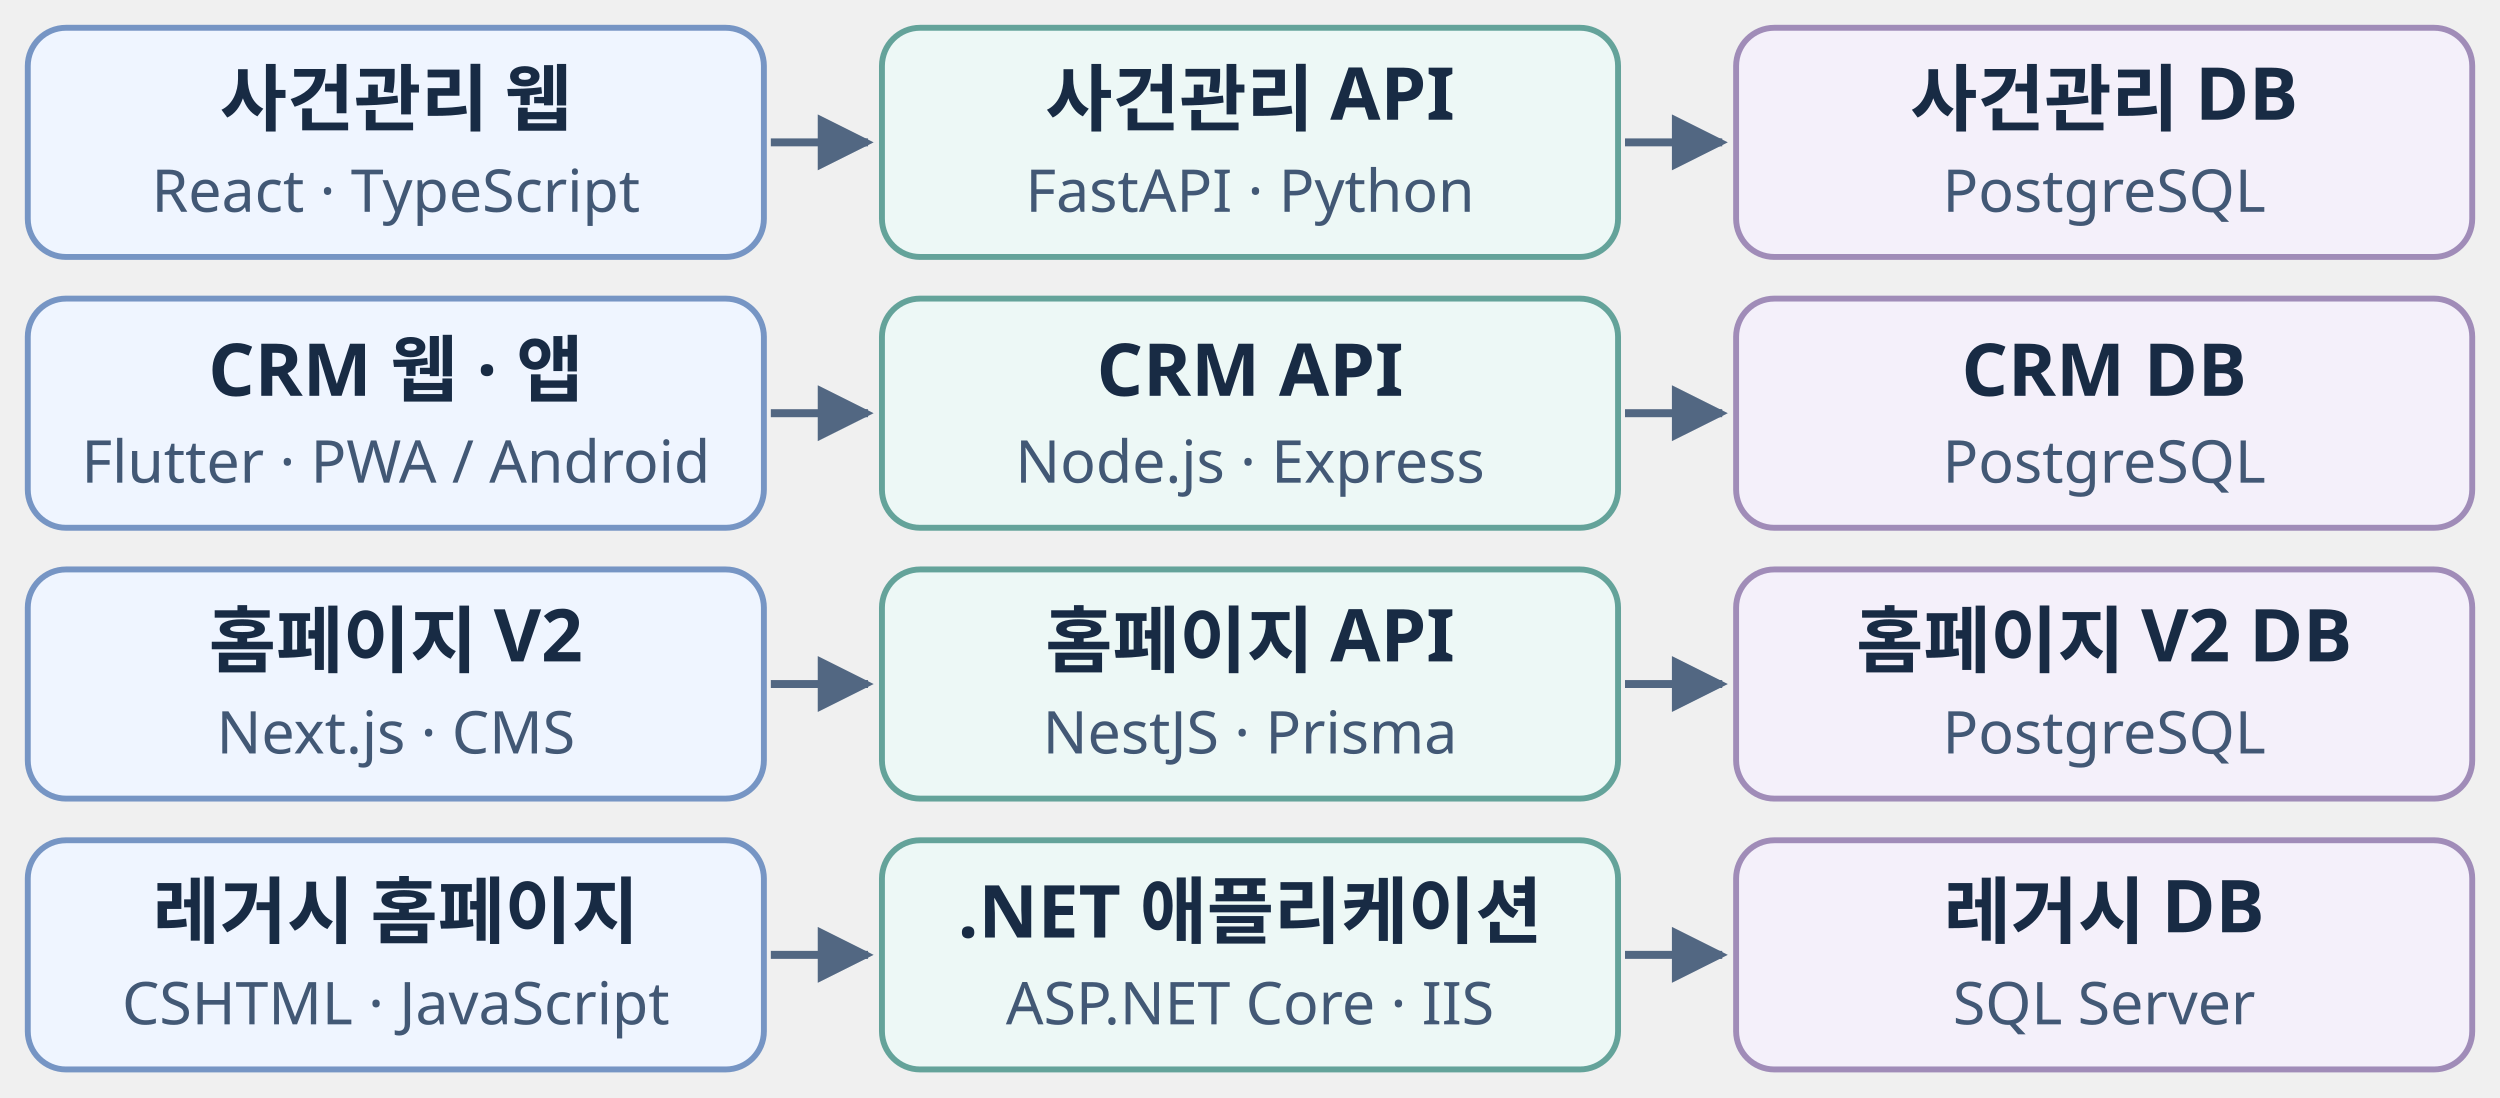
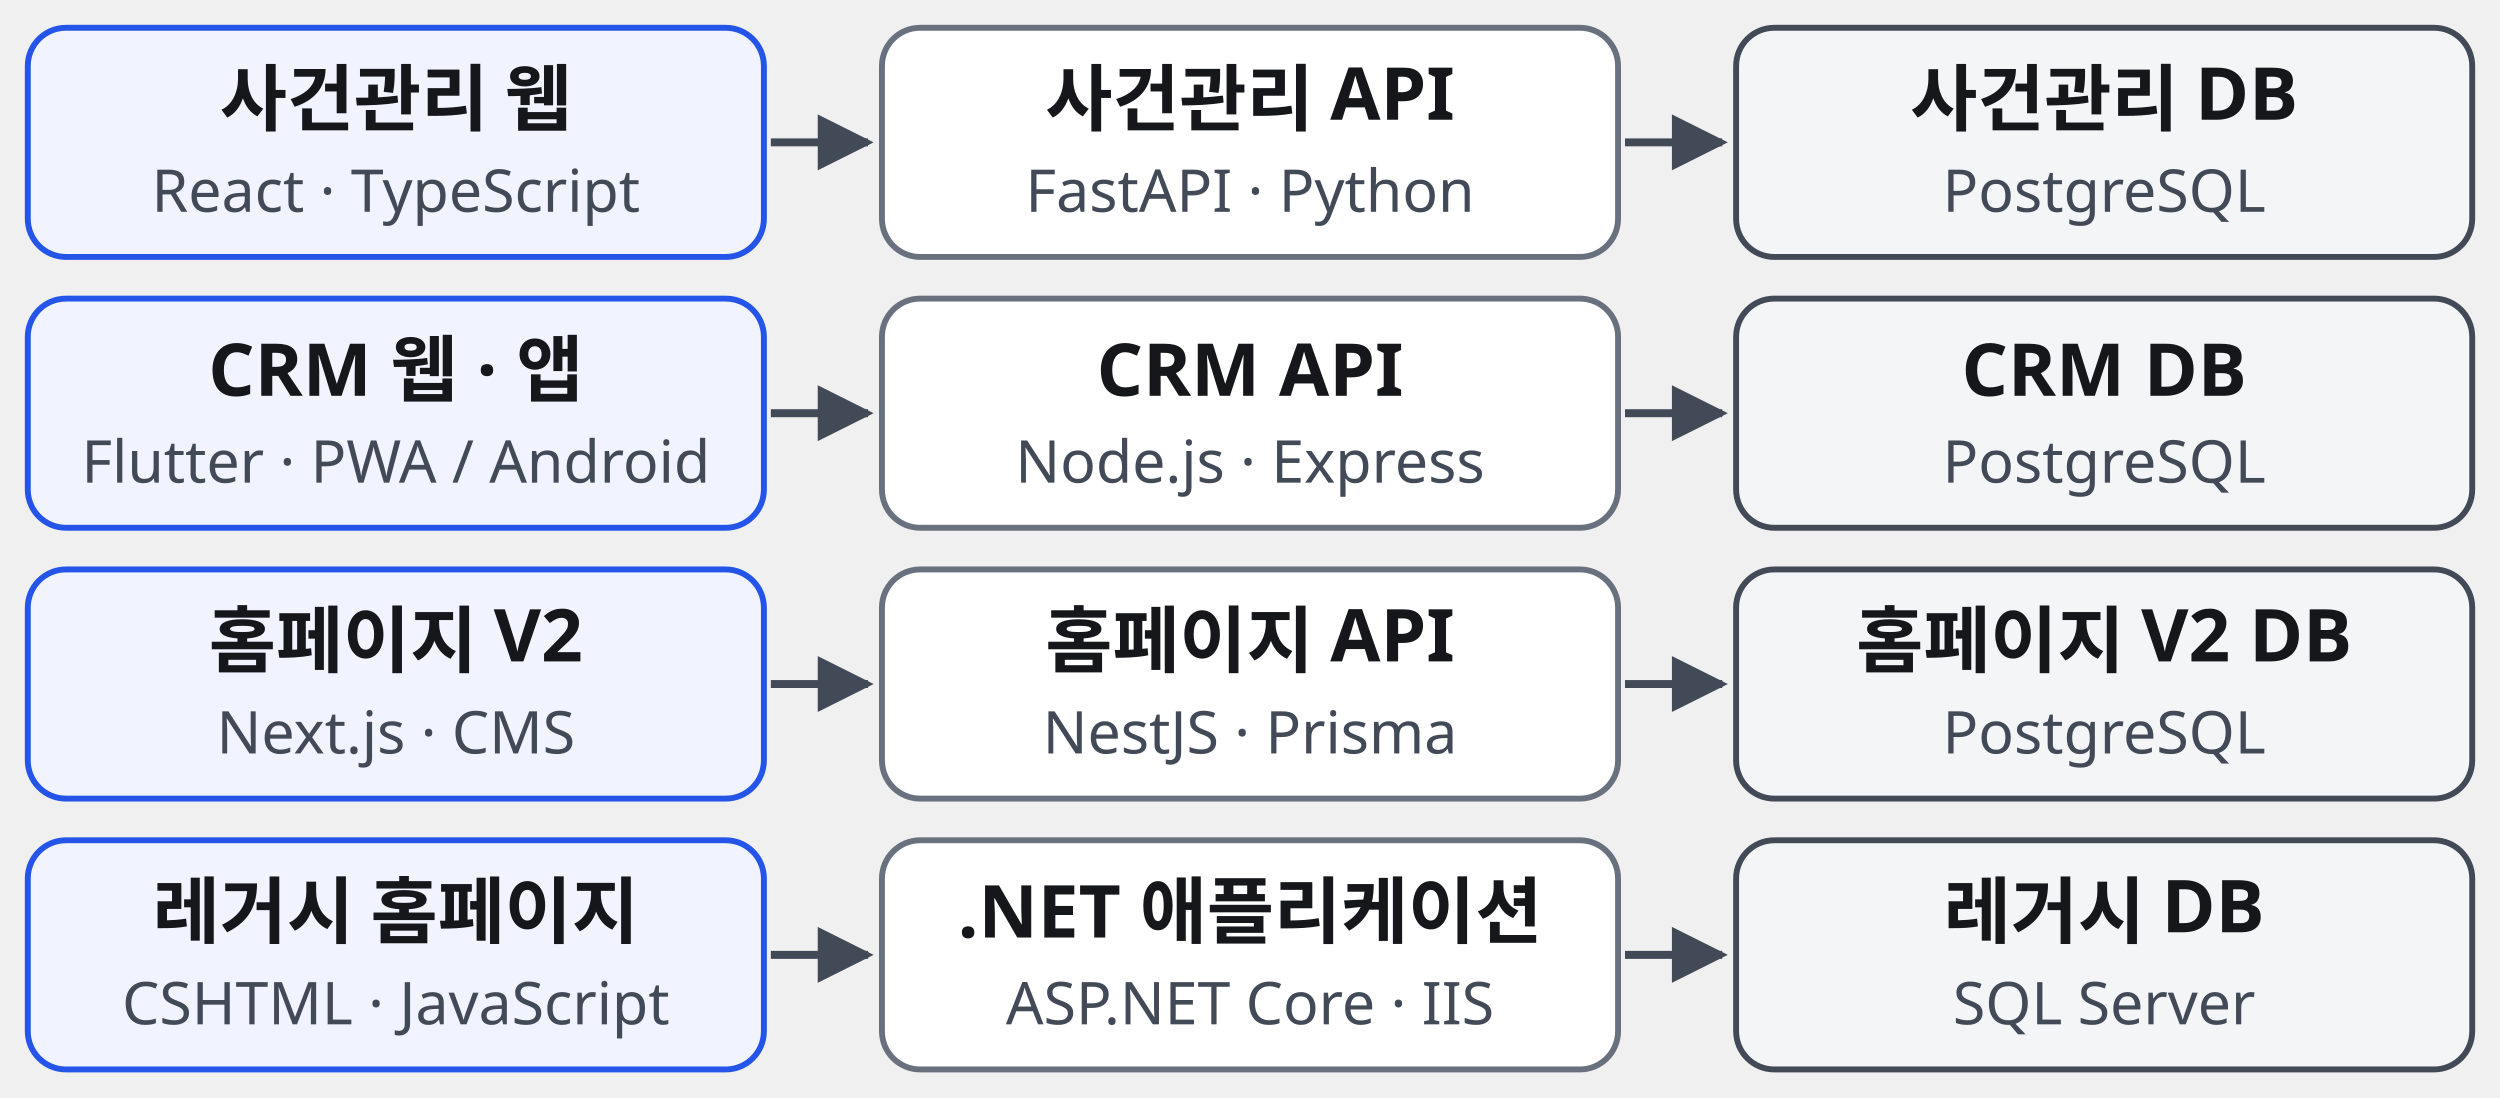
<svg xmlns="http://www.w3.org/2000/svg" width="720" height="316" viewBox="0 0 720 316" role="img" aria-labelledby="title desc">
  <defs>
    <marker id="arrow" viewBox="0 0 10 10" refX="9" refY="5" markerWidth="7" markerHeight="7" orient="auto-start-reverse">
-       <path d="M 0 0 L 10 5 L 0 10 z" fill="#526782" />
+       <path d="M 0 0 L 10 5 L 0 10 z" fill="#434a57" />
    </marker>
    <marker id="arrowStart" viewBox="0 0 10 10" refX="9" refY="5" markerWidth="7" markerHeight="7" orient="auto-start-reverse">
-       <path d="M 0 0 L 10 5 L 0 10 z" fill="#526782" />
+       <path d="M 0 0 L 10 5 L 0 10 z" fill="#434a57" />
    </marker>
  </defs>
-   <style>text{font-family:"Malgun Gothic","Apple SD Gothic Neo","Noto Sans KR",sans-serif;fill:#182b44}.label{font-size:21px;font-weight:700}.sub{font-size:17px;fill:#425875}.hint{font-size:17px;fill:#425875}.app{fill:#eff5ff;stroke:#7695c4;stroke-width:1.7}.api{fill:#edf8f6;stroke:#64a39a;stroke-width:1.7}.data{fill:#f4f0fa;stroke:#a08cb8;stroke-width:1.7}.external{fill:#f8fafc;stroke:#9baabd;stroke-width:1.7}.edge{fill:none;stroke:#526782;stroke-width:2.3;stroke-linejoin:round}.dashed{stroke-dasharray:6 4}</style>
+   <style>text{font-family:"Malgun Gothic","Apple SD Gothic Neo","Noto Sans KR",sans-serif;fill:#15171b}.label{font-size:21px;font-weight:700}.sub{font-size:17px;fill:#434a57}.hint{font-size:17px;fill:#434a57}.app{fill:#f1f4ff;stroke:#2455e8;stroke-width:1.7}.api{fill:#ffffff;stroke:#69717f;stroke-width:1.7}.data{fill:#f4f5f7;stroke:#434a57;stroke-width:1.7}.external{fill:#fafafa;stroke:#8b929d;stroke-width:1.7}.edge{fill:none;stroke:#434a57;stroke-width:2.3;stroke-linejoin:round}.dashed{stroke-dasharray:6 4}</style>
  <g>
    <rect x="8" y="8" width="212" height="66" rx="11" class="app" />
    <text x="114" y="36" class="label" text-anchor="middle">사건관리 웹</text>
    <text x="114" y="61" class="sub" text-anchor="middle">React · TypeScript</text>
  </g>
  <g>
    <rect x="254" y="8" width="212" height="66" rx="11" class="api" />
    <text x="360" y="36" class="label" text-anchor="middle">사건관리 API</text>
    <text x="360" y="61" class="sub" text-anchor="middle">FastAPI · Python</text>
  </g>
  <g>
    <rect x="500" y="8" width="212" height="66" rx="11" class="data" />
    <text x="606" y="36" class="label" text-anchor="middle">사건관리 DB</text>
    <text x="606" y="61" class="sub" text-anchor="middle">PostgreSQL</text>
  </g>
  <path d="M 222 41 H 250" class="edge" marker-end="url(#arrow)" />
  <path d="M 468 41 H 496" class="edge" marker-end="url(#arrow)" />
  <g>
    <rect x="8" y="86" width="212" height="66" rx="11" class="app" />
    <text x="114" y="114" class="label" text-anchor="middle">CRM 웹 · 앱</text>
    <text x="114" y="139" class="sub" text-anchor="middle">Flutter · PWA / Android</text>
  </g>
  <g>
    <rect x="254" y="86" width="212" height="66" rx="11" class="api" />
    <text x="360" y="114" class="label" text-anchor="middle">CRM API</text>
    <text x="360" y="139" class="sub" text-anchor="middle">Node.js · Express</text>
  </g>
  <g>
    <rect x="500" y="86" width="212" height="66" rx="11" class="data" />
    <text x="606" y="114" class="label" text-anchor="middle">CRM DB</text>
    <text x="606" y="139" class="sub" text-anchor="middle">PostgreSQL</text>
  </g>
  <path d="M 222 119 H 250" class="edge" marker-end="url(#arrow)" />
  <path d="M 468 119 H 496" class="edge" marker-end="url(#arrow)" />
  <g>
    <rect x="8" y="164" width="212" height="66" rx="11" class="app" />
    <text x="114" y="192" class="label" text-anchor="middle">홈페이지 V2</text>
    <text x="114" y="217" class="sub" text-anchor="middle">Next.js · CMS</text>
  </g>
  <g>
    <rect x="254" y="164" width="212" height="66" rx="11" class="api" />
    <text x="360" y="192" class="label" text-anchor="middle">홈페이지 API</text>
    <text x="360" y="217" class="sub" text-anchor="middle">NestJS · Prisma</text>
  </g>
  <g>
    <rect x="500" y="164" width="212" height="66" rx="11" class="data" />
    <text x="606" y="192" class="label" text-anchor="middle">홈페이지 V2 DB</text>
    <text x="606" y="217" class="sub" text-anchor="middle">PostgreSQL</text>
  </g>
  <path d="M 222 197 H 250" class="edge" marker-end="url(#arrow)" />
  <path d="M 468 197 H 496" class="edge" marker-end="url(#arrow)" />
  <g>
    <rect x="8" y="242" width="212" height="66" rx="11" class="app" />
    <text x="114" y="270" class="label" text-anchor="middle">레거시 홈페이지</text>
    <text x="114" y="295" class="sub" text-anchor="middle">CSHTML · JavaScript</text>
  </g>
  <g>
    <rect x="254" y="242" width="212" height="66" rx="11" class="api" />
    <text x="360" y="270" class="label" text-anchor="middle">.NET 애플리케이션</text>
    <text x="360" y="295" class="sub" text-anchor="middle">ASP.NET Core · IIS</text>
  </g>
  <g>
    <rect x="500" y="242" width="212" height="66" rx="11" class="data" />
    <text x="606" y="270" class="label" text-anchor="middle">레거시 DB</text>
    <text x="606" y="295" class="sub" text-anchor="middle">SQL Server</text>
  </g>
  <path d="M 222 275 H 250" class="edge" marker-end="url(#arrow)" />
  <path d="M 468 275 H 496" class="edge" marker-end="url(#arrow)" />
</svg>
